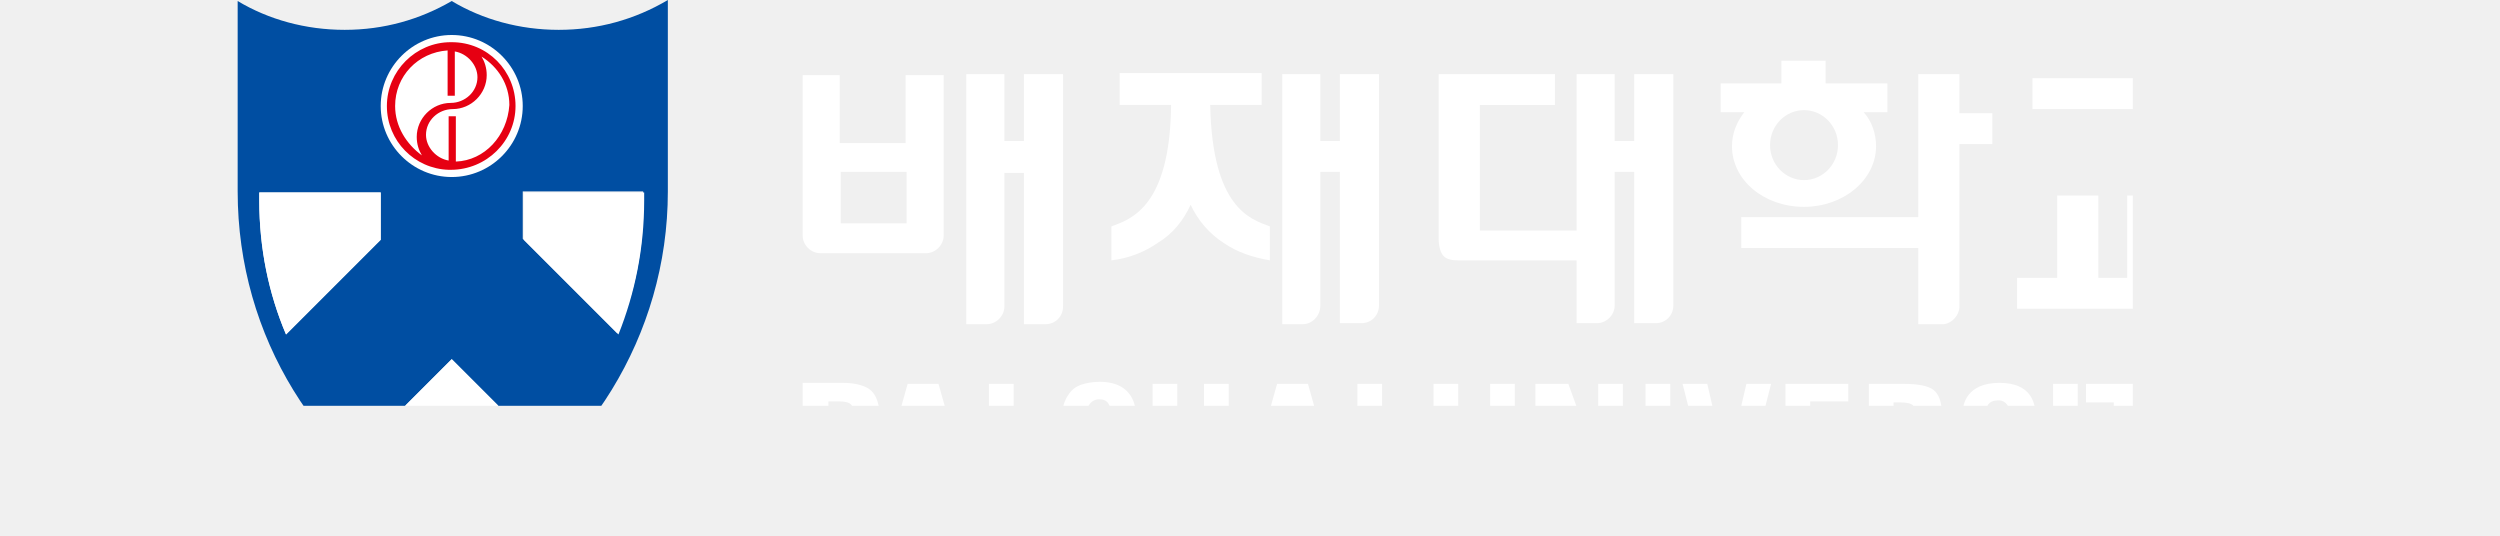
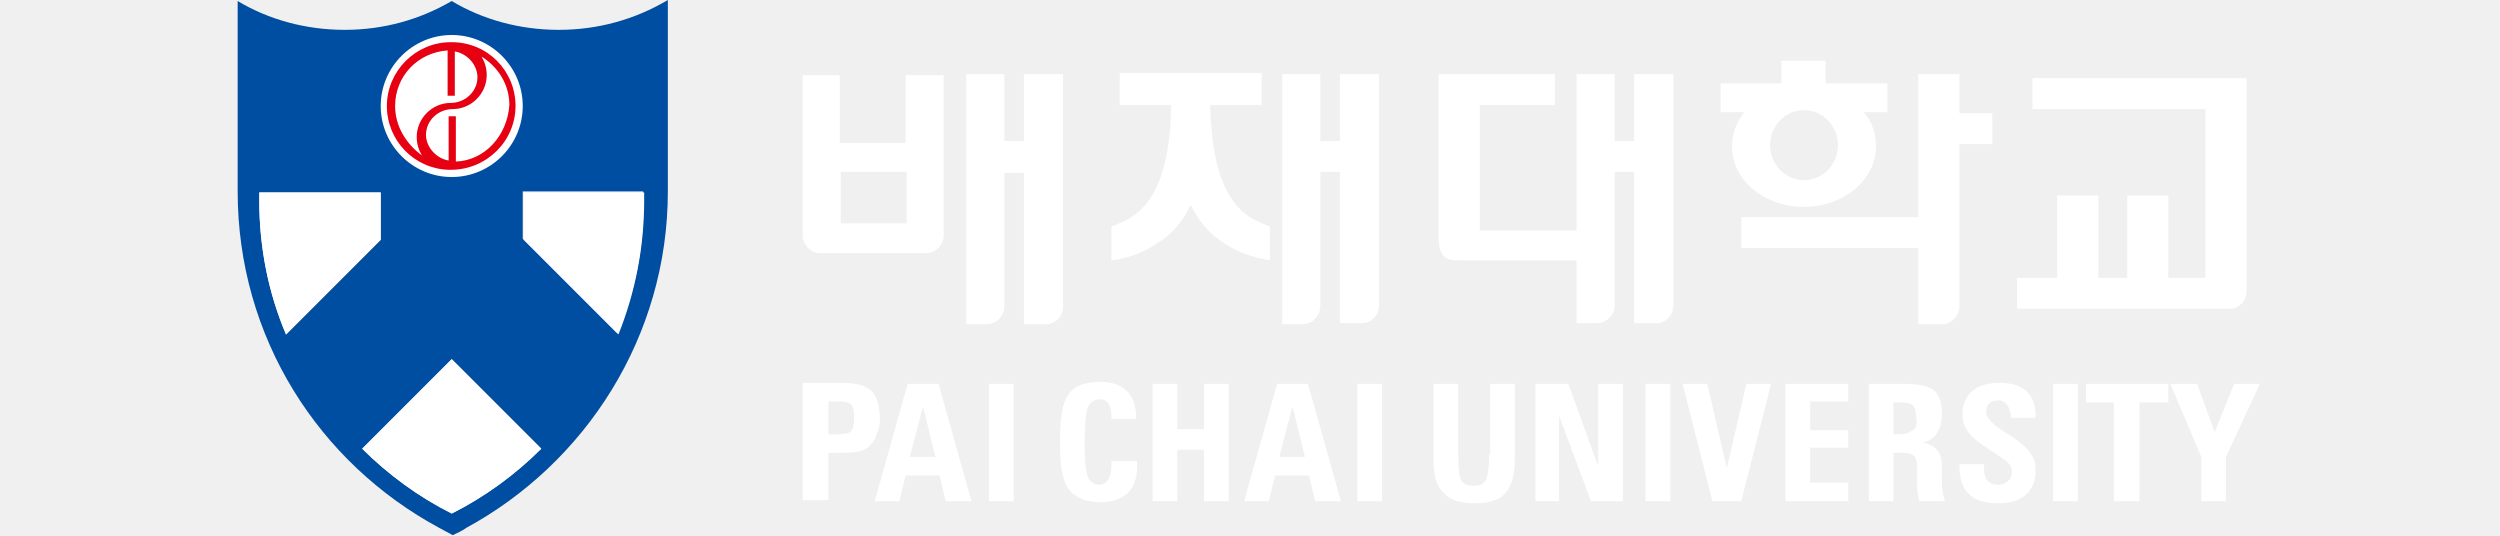
<svg xmlns="http://www.w3.org/2000/svg" width="439" height="94" viewBox="0 0 469 124" fill="none" preserveAspectRatio="xMidYMid meet">
-   <rect width="439" height="94" fill="transparent" />
+   <rect width="469" height="124" fill="transparent" />
  <g clip-path="url(#clip0_0_1)">
    <path d="M148.757 97.029C148.757 93.93 148.042 91.785 146.85 90.593C145.658 89.401 143.274 88.686 140.175 88.686H130.878V115.862H136.838V104.896H140.175H140.414C142.321 104.896 143.751 104.658 144.466 104.419C145.181 104.181 146.135 103.704 146.612 102.989C147.327 102.274 147.804 101.559 148.042 100.367C148.519 99.652 148.757 98.46 148.757 97.029ZM142.082 99.89C141.606 100.367 140.414 100.605 138.745 100.605H136.838V92.977H139.222C140.652 92.977 141.606 93.215 142.082 93.692C142.559 94.169 142.798 95.122 142.798 96.552C142.798 98.46 142.559 99.413 142.082 99.89Z" fill="white" />
    <path d="M155.195 88.922L147.566 116.099H153.288L154.718 110.139H162.585L164.015 116.099H169.975L162.347 88.922H155.195ZM155.672 105.848L158.771 94.166L161.632 105.848H155.672Z" fill="white" />
    <path d="M179.749 88.922H174.027V116.099H179.749V88.922Z" fill="white" />
    <path d="M208.356 106.8H202.396C202.396 107.038 202.396 107.038 202.396 107.276C202.396 107.515 202.396 107.515 202.396 107.753C202.396 109.184 202.158 110.375 201.681 111.091C201.204 111.806 200.489 112.283 199.535 112.283C198.344 112.283 197.39 111.567 196.913 110.375C196.436 109.184 196.198 106.561 196.198 102.985C196.198 98.456 196.436 95.834 196.913 94.403C197.39 93.211 198.344 92.496 199.535 92.496C200.489 92.496 201.204 92.734 201.681 93.45C202.158 94.165 202.396 95.118 202.396 96.549V97.025H208.118V96.787C208.118 93.926 207.402 92.019 205.972 90.589C204.542 89.159 202.396 88.443 199.774 88.443C198.105 88.443 196.675 88.682 195.244 89.159C194.052 89.635 193.099 90.35 192.384 91.542C191.669 92.496 191.192 93.926 190.953 95.357C190.715 96.787 190.477 98.933 190.477 101.793C190.477 105.846 190.715 108.707 191.192 110.375C191.669 112.044 192.384 113.475 193.576 114.428C194.291 114.905 195.006 115.382 196.198 115.858C197.39 116.097 198.582 116.335 199.774 116.335C202.635 116.335 204.542 115.62 206.21 114.19C207.641 112.759 208.356 110.614 208.356 107.992C208.356 107.753 208.356 107.276 208.356 107.276C208.356 107.038 208.356 106.8 208.356 106.8Z" fill="white" />
    <path d="M223.851 99.411H217.653V88.922H211.932V116.099H217.653V104.179H223.851V116.099H229.573V88.922H223.851V99.411Z" fill="white" />
    <path d="M240.776 88.922L233.147 116.099H238.869L240.299 110.139H248.166L249.597 116.099H255.556L247.928 88.922H240.776ZM241.253 105.848L244.352 94.166L247.213 105.848H241.253Z" fill="white" />
    <path d="M265.093 88.922H259.371V116.099H265.093V88.922Z" fill="white" />
    <path d="M289.886 105.371C289.886 108.232 289.647 110.139 289.171 111.092C288.694 112.046 287.74 112.523 286.31 112.523C284.88 112.523 283.926 112.046 283.449 111.331C282.972 110.377 282.734 108.47 282.734 105.371V88.922H277.013V106.801C277.013 110.139 277.728 112.761 279.397 114.191C280.827 115.86 283.211 116.575 286.548 116.575C289.886 116.575 292.27 115.86 293.7 114.191C295.131 112.523 295.846 109.9 295.846 106.086V88.922H290.124V105.371H289.886Z" fill="white" />
    <path d="M331.844 88.922H326.122V116.099H331.844V88.922Z" fill="white" />
    <path d="M344.954 108.47L340.425 88.922H334.703L341.616 116.099H348.291L355.205 88.922H349.483L344.954 108.47Z" fill="white" />
    <path d="M315.155 107.993L308.242 88.922H306.096H303.474H300.613V116.099H306.096V96.312L313.486 116.099H315.155H318.254H320.877V88.922H315.155V107.993Z" fill="white" />
    <path d="M358.543 116.099H373.085V111.807H364.264V103.702H373.085V99.65H364.264V92.975H373.085V88.922H358.543V116.099Z" fill="white" />
    <path d="M394.778 108.232C394.778 106.086 394.54 103.464 390.487 102.51C394.302 101.557 394.778 97.742 394.778 95.835C394.778 93.213 394.063 91.306 392.871 90.352C391.679 89.399 389.295 88.922 385.958 88.922H377.853V116.099H383.574V104.894H385.958C387.15 104.894 387.865 105.133 388.342 105.609C388.819 106.086 389.057 107.04 389.057 108.47C389.057 109.9 388.819 113.953 389.534 116.099H395.494C394.54 113.715 394.778 109.9 394.778 108.232ZM388.103 99.65C387.388 100.126 386.435 100.603 384.766 100.603H383.574V93.213H385.004C386.673 93.213 387.627 93.451 388.103 93.928C388.58 94.405 388.819 95.358 388.819 96.789C389.057 98.219 388.819 99.173 388.103 99.65Z" fill="white" />
    <path d="M409.797 100.367C406.698 98.46 405.029 97.029 405.029 95.361C405.029 94.168 405.506 92.738 407.89 92.738C410.274 92.738 410.751 95.599 410.751 96.791H416.472V96.314C416.472 93.453 415.519 88.686 408.128 88.686C400.5 88.686 399.546 93.692 399.546 95.837C399.546 100.605 403.122 102.274 406.936 104.896C409.797 106.803 410.989 107.519 410.989 109.187C410.989 111.571 409.082 112.286 407.89 112.286C404.076 112.286 404.552 108.71 404.552 107.519H398.831C398.831 107.519 398.831 107.757 398.831 107.995C398.831 115.862 404.314 116.577 407.89 116.577C415.042 116.577 416.472 112.048 416.472 109.187C416.472 107.042 416.472 104.419 409.797 100.367Z" fill="white" />
    <path d="M426.246 88.922H420.524V116.099H426.246V88.922Z" fill="white" />
    <path d="M428.153 93.213H434.59V116.099H440.55V93.213H447.225V88.922H428.153V93.213Z" fill="white" />
    <path d="M462.482 88.922L457.952 100.126L453.899 88.922H447.701L454.853 105.848V116.099H460.574V105.848L468.441 88.922H462.482Z" fill="white" />
    <path d="M134.931 58.65H159.485C161.631 58.65 163.538 56.743 163.538 54.597V17.408H154.717V33.142H139.46V17.408H130.878V54.597C130.878 56.743 132.785 58.65 134.931 58.65ZM139.698 39.817H154.956V51.737H139.698V39.817Z" fill="white" />
    <path d="M465.343 67.464V18.117H415.758V25.269H455.807V64.365H447.225V45.294H437.69V64.365H431.015V45.294H421.479V64.365H412.182V71.517H461.529C463.674 71.517 465.343 69.61 465.343 67.464Z" fill="white" />
    <path d="M398.831 33.377H406.46V26.225H398.831V17.166H389.295V50.303H348.292V57.454H389.295V75.095H395.255C397.162 74.857 398.831 72.95 398.831 71.043V33.377Z" fill="white" />
    <path d="M323.5 32.661H318.97V17.166H310.15V53.402H287.741V24.318H305.143V17.166H278.205V55.309C278.205 57.216 278.682 58.646 279.397 59.361C280.112 60.077 281.304 60.315 282.735 60.315H310.15V74.857H314.917C317.063 74.857 318.97 72.95 318.97 70.804V39.813H323.5V74.857H328.506C330.89 74.857 332.559 72.95 332.559 70.804V17.166H323.5V32.661Z" fill="white" />
    <path d="M191.191 17.166H182.132V32.661H177.603V17.166H168.782V75.095H173.55C175.696 75.095 177.603 73.188 177.603 71.043V40.052H182.132V75.095H187.138C189.522 75.095 191.191 73.188 191.191 71.043V17.166Z" fill="white" />
    <path d="M346.147 33.853C346.147 41.72 353.537 47.918 362.834 47.918C371.893 47.918 379.522 41.72 379.522 33.853C379.522 30.992 378.568 28.132 376.661 25.986H382.144V19.311H367.84V14.066H357.59V19.311H343.524V25.986H349.007C347.339 28.132 346.147 30.754 346.147 33.853ZM362.834 25.509C367.125 25.509 370.701 29.085 370.701 33.615C370.701 38.144 367.125 41.72 362.834 41.72C358.543 41.72 354.967 38.144 354.967 33.615C354.967 29.085 358.543 25.509 362.834 25.509Z" fill="white" />
    <path d="M250.789 70.804V39.813H255.319V74.857H260.325C262.709 74.857 264.378 72.95 264.378 70.804V17.166H255.319V32.661H250.789V17.166H241.969V75.095H246.737C248.882 75.095 250.789 73.188 250.789 70.804Z" fill="white" />
    <path d="M220.752 47.438C222.42 51.014 225.043 54.113 228.38 56.259C231.479 58.404 235.055 59.596 239.108 60.311V52.444C234.578 50.776 225.758 48.153 225.281 24.314H237.201V16.924H204.303V24.314H216.222C215.984 47.915 206.925 50.776 202.396 52.444V60.311C206.448 59.834 210.024 58.404 213.123 56.259C216.699 54.113 219.083 51.014 220.752 47.438Z" fill="white" />
    <path d="M74.378 6.913C65.32 6.913 56.737 4.529 49.586 0.238C42.195 4.529 33.852 6.913 24.793 6.913C15.734 6.913 7.152 4.529 0 0.238V44.341C0 78.193 18.833 107.277 46.725 122.295C47.678 122.772 48.87 123.487 49.824 123.964C50.778 123.487 51.969 123.01 52.923 122.295C80.577 107.277 99.648 77.954 99.648 44.341V0C92.019 4.529 83.437 6.913 74.378 6.913ZM5.006 44.579H33.136V55.545L11.204 77.478C7.152 67.942 5.006 57.453 5.006 46.486V44.579ZM49.586 118.958C41.957 115.143 34.805 109.899 28.846 103.939L49.586 83.199L70.326 103.939C64.366 109.899 57.214 115.143 49.586 118.958ZM87.967 77.239L66.035 55.307V44.341H93.927V46.248C94.165 57.453 92.019 67.703 87.967 77.239Z" fill="#004EA2" />
    <path d="M66.273 44.578H94.165V46.485C94.165 57.451 92.02 67.941 88.206 77.476L66.273 55.544V44.578Z" fill="white" />
    <path d="M70.327 103.937C64.367 109.897 57.215 115.142 49.587 118.956C41.958 115.142 34.806 109.897 28.847 103.937L49.587 83.197L70.327 103.937Z" fill="white" />
    <path d="M33.137 44.578V55.544L11.205 77.476C7.152 67.941 5.007 57.451 5.007 46.485V44.578H33.137Z" fill="white" />
    <path d="M66.035 24.556C66.035 33.615 58.645 41.006 49.586 41.006C40.527 41.006 33.137 33.615 33.137 24.556C33.137 15.498 40.527 8.107 49.586 8.107C58.645 8.107 66.035 15.498 66.035 24.556Z" fill="white" />
    <path d="M64.365 24.554C64.365 16.448 57.929 9.773 49.585 9.773H49.347C41.241 9.773 34.566 16.448 34.566 24.554C34.566 32.659 41.003 39.096 48.87 39.334C49.108 39.334 49.347 39.334 49.347 39.334C57.691 39.334 64.365 32.659 64.365 24.554ZM36.474 24.554C36.474 17.64 41.718 12.157 48.632 11.681V22.17H50.3V11.919C53.161 12.396 55.545 15.018 55.545 17.879C55.545 21.216 52.684 23.839 49.347 23.839C45.056 23.839 41.48 27.415 41.48 31.706C41.48 33.374 41.957 34.805 42.672 35.997C39.096 33.374 36.474 29.322 36.474 24.554ZM50.539 37.427V26.938H48.87V37.188C46.009 36.712 43.625 34.09 43.625 31.229C43.625 27.891 46.486 25.269 49.824 25.269C54.115 25.269 57.691 21.693 57.691 17.402C57.691 15.733 57.214 14.303 56.498 13.111C60.313 15.495 62.935 19.547 62.935 24.315C62.458 31.467 57.214 37.189 50.539 37.427Z" fill="#E60012" />
  </g>
  <defs>
    <clipPath id="clip0_0_1">
-       <rect width="439" height="94" fill="tansparent" />
+       <rect width="469" height="124" fill="tansparent" />
    </clipPath>
  </defs>
</svg>
